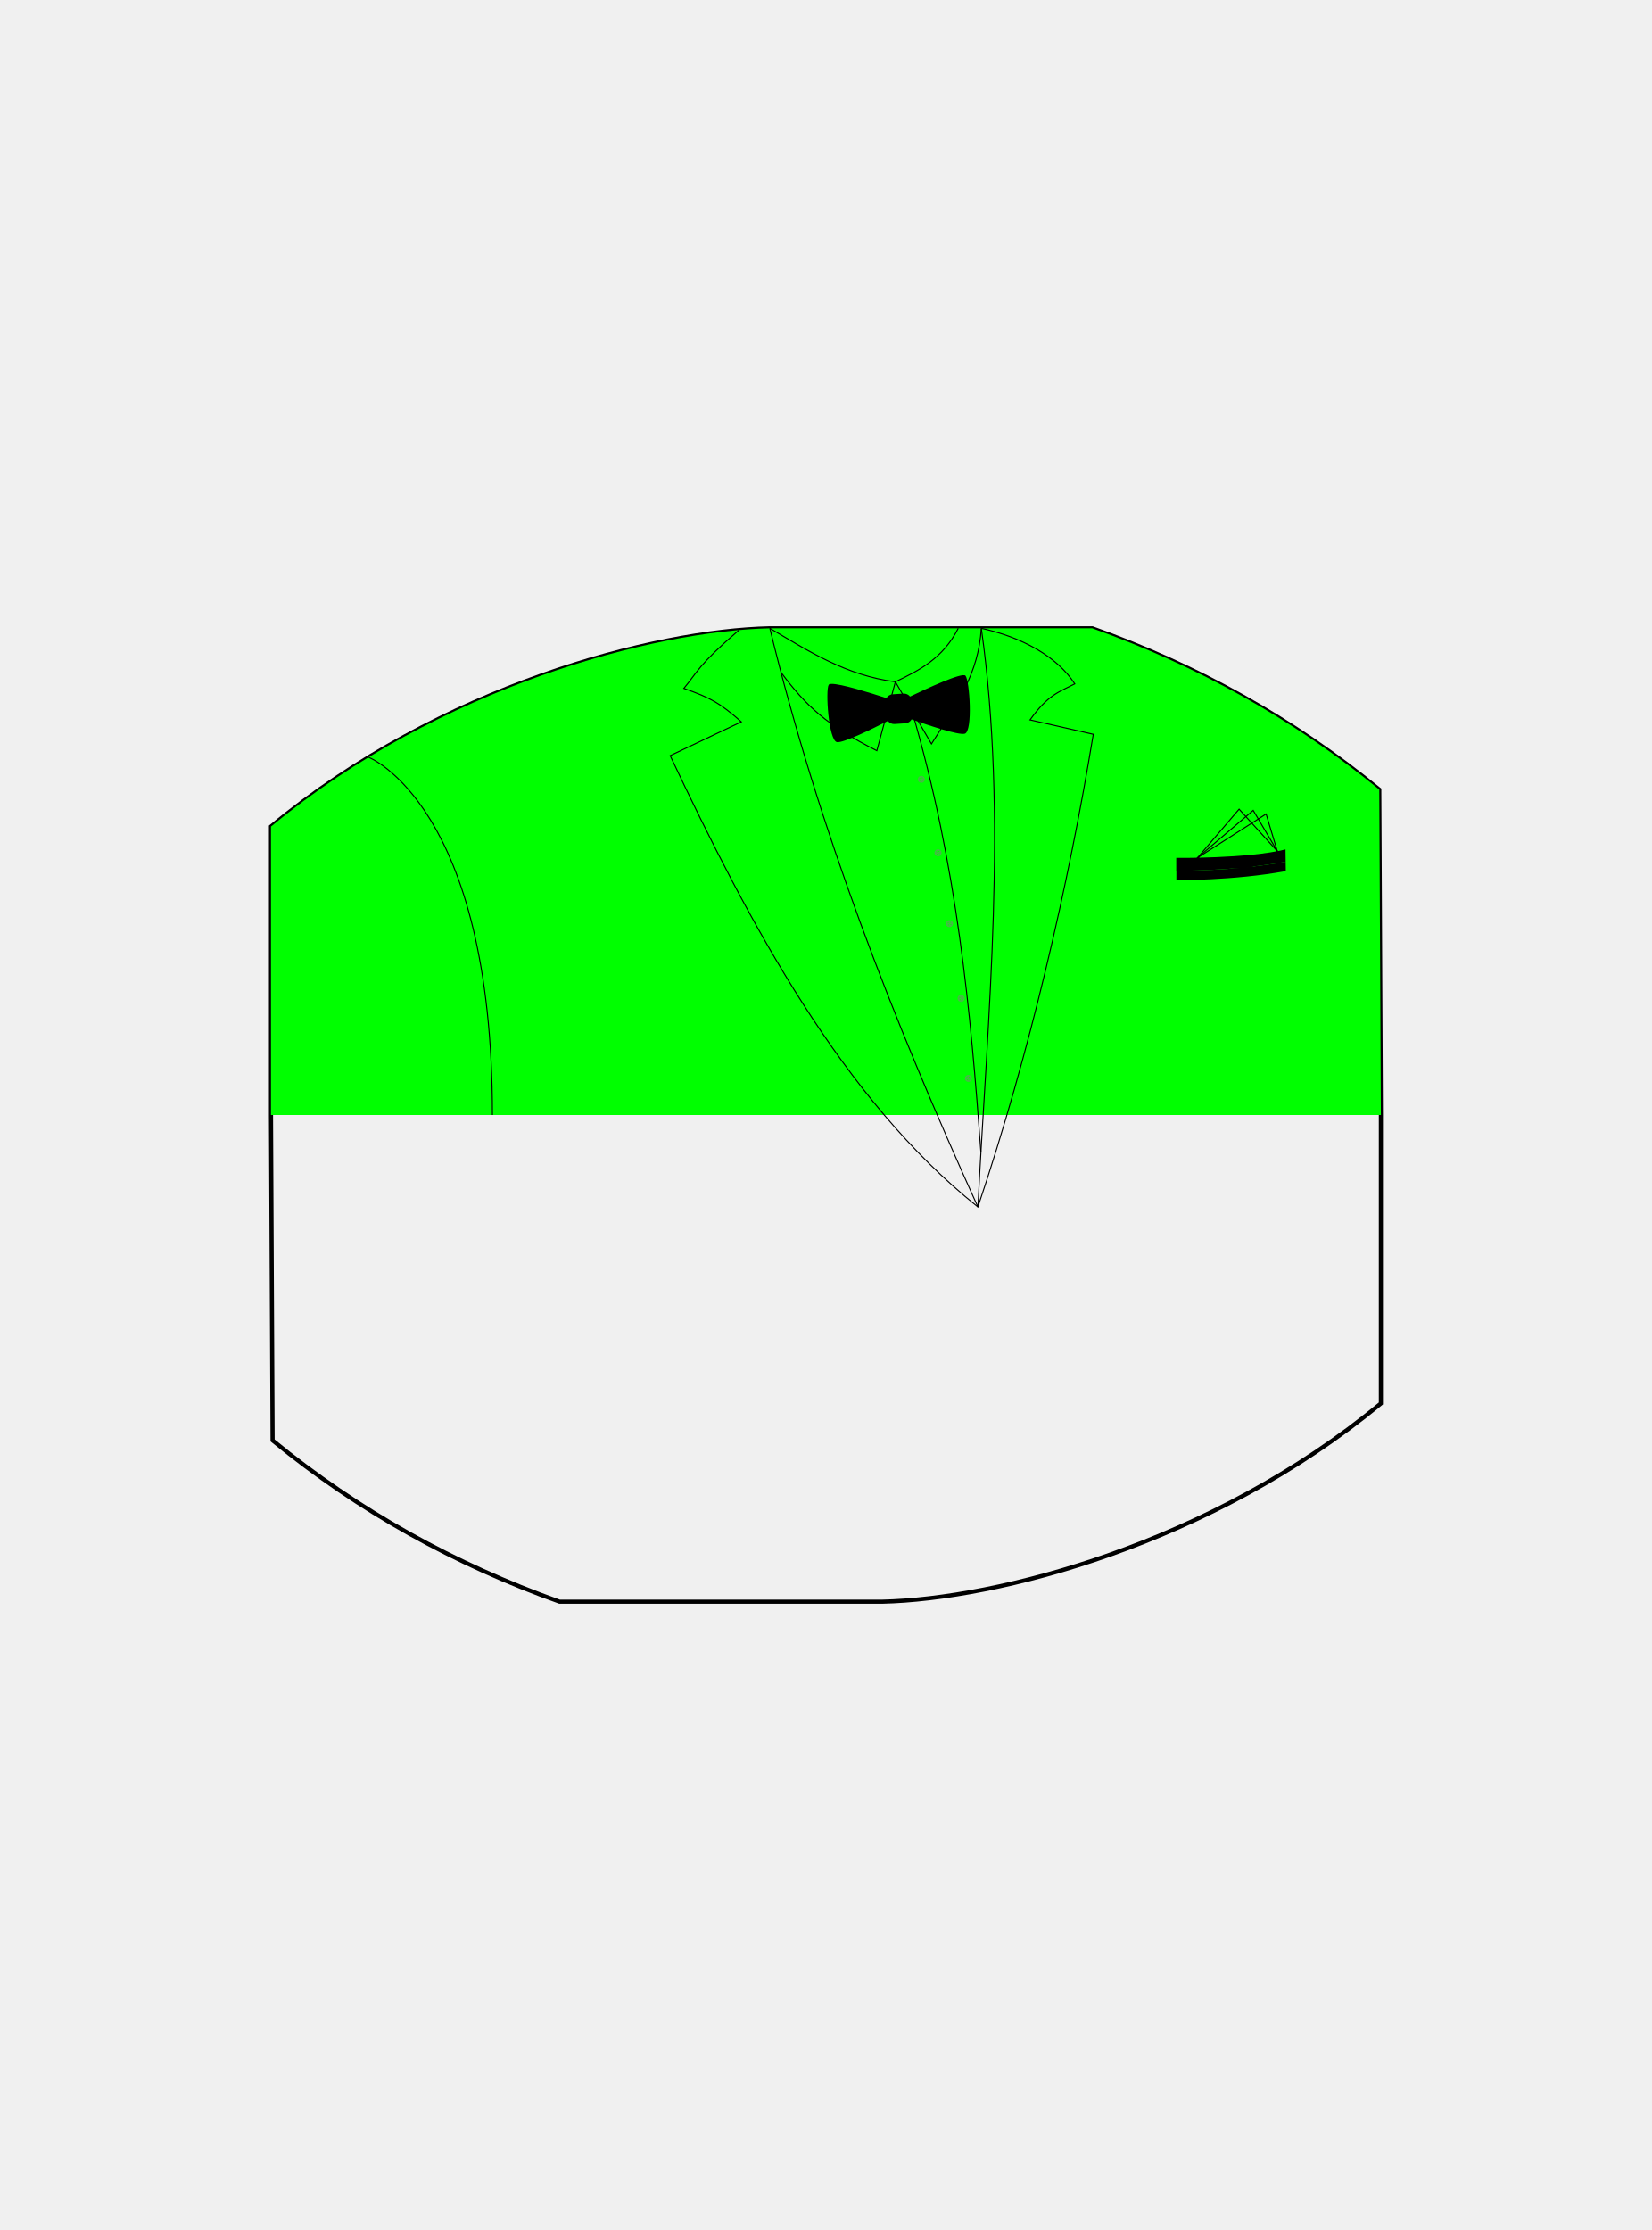
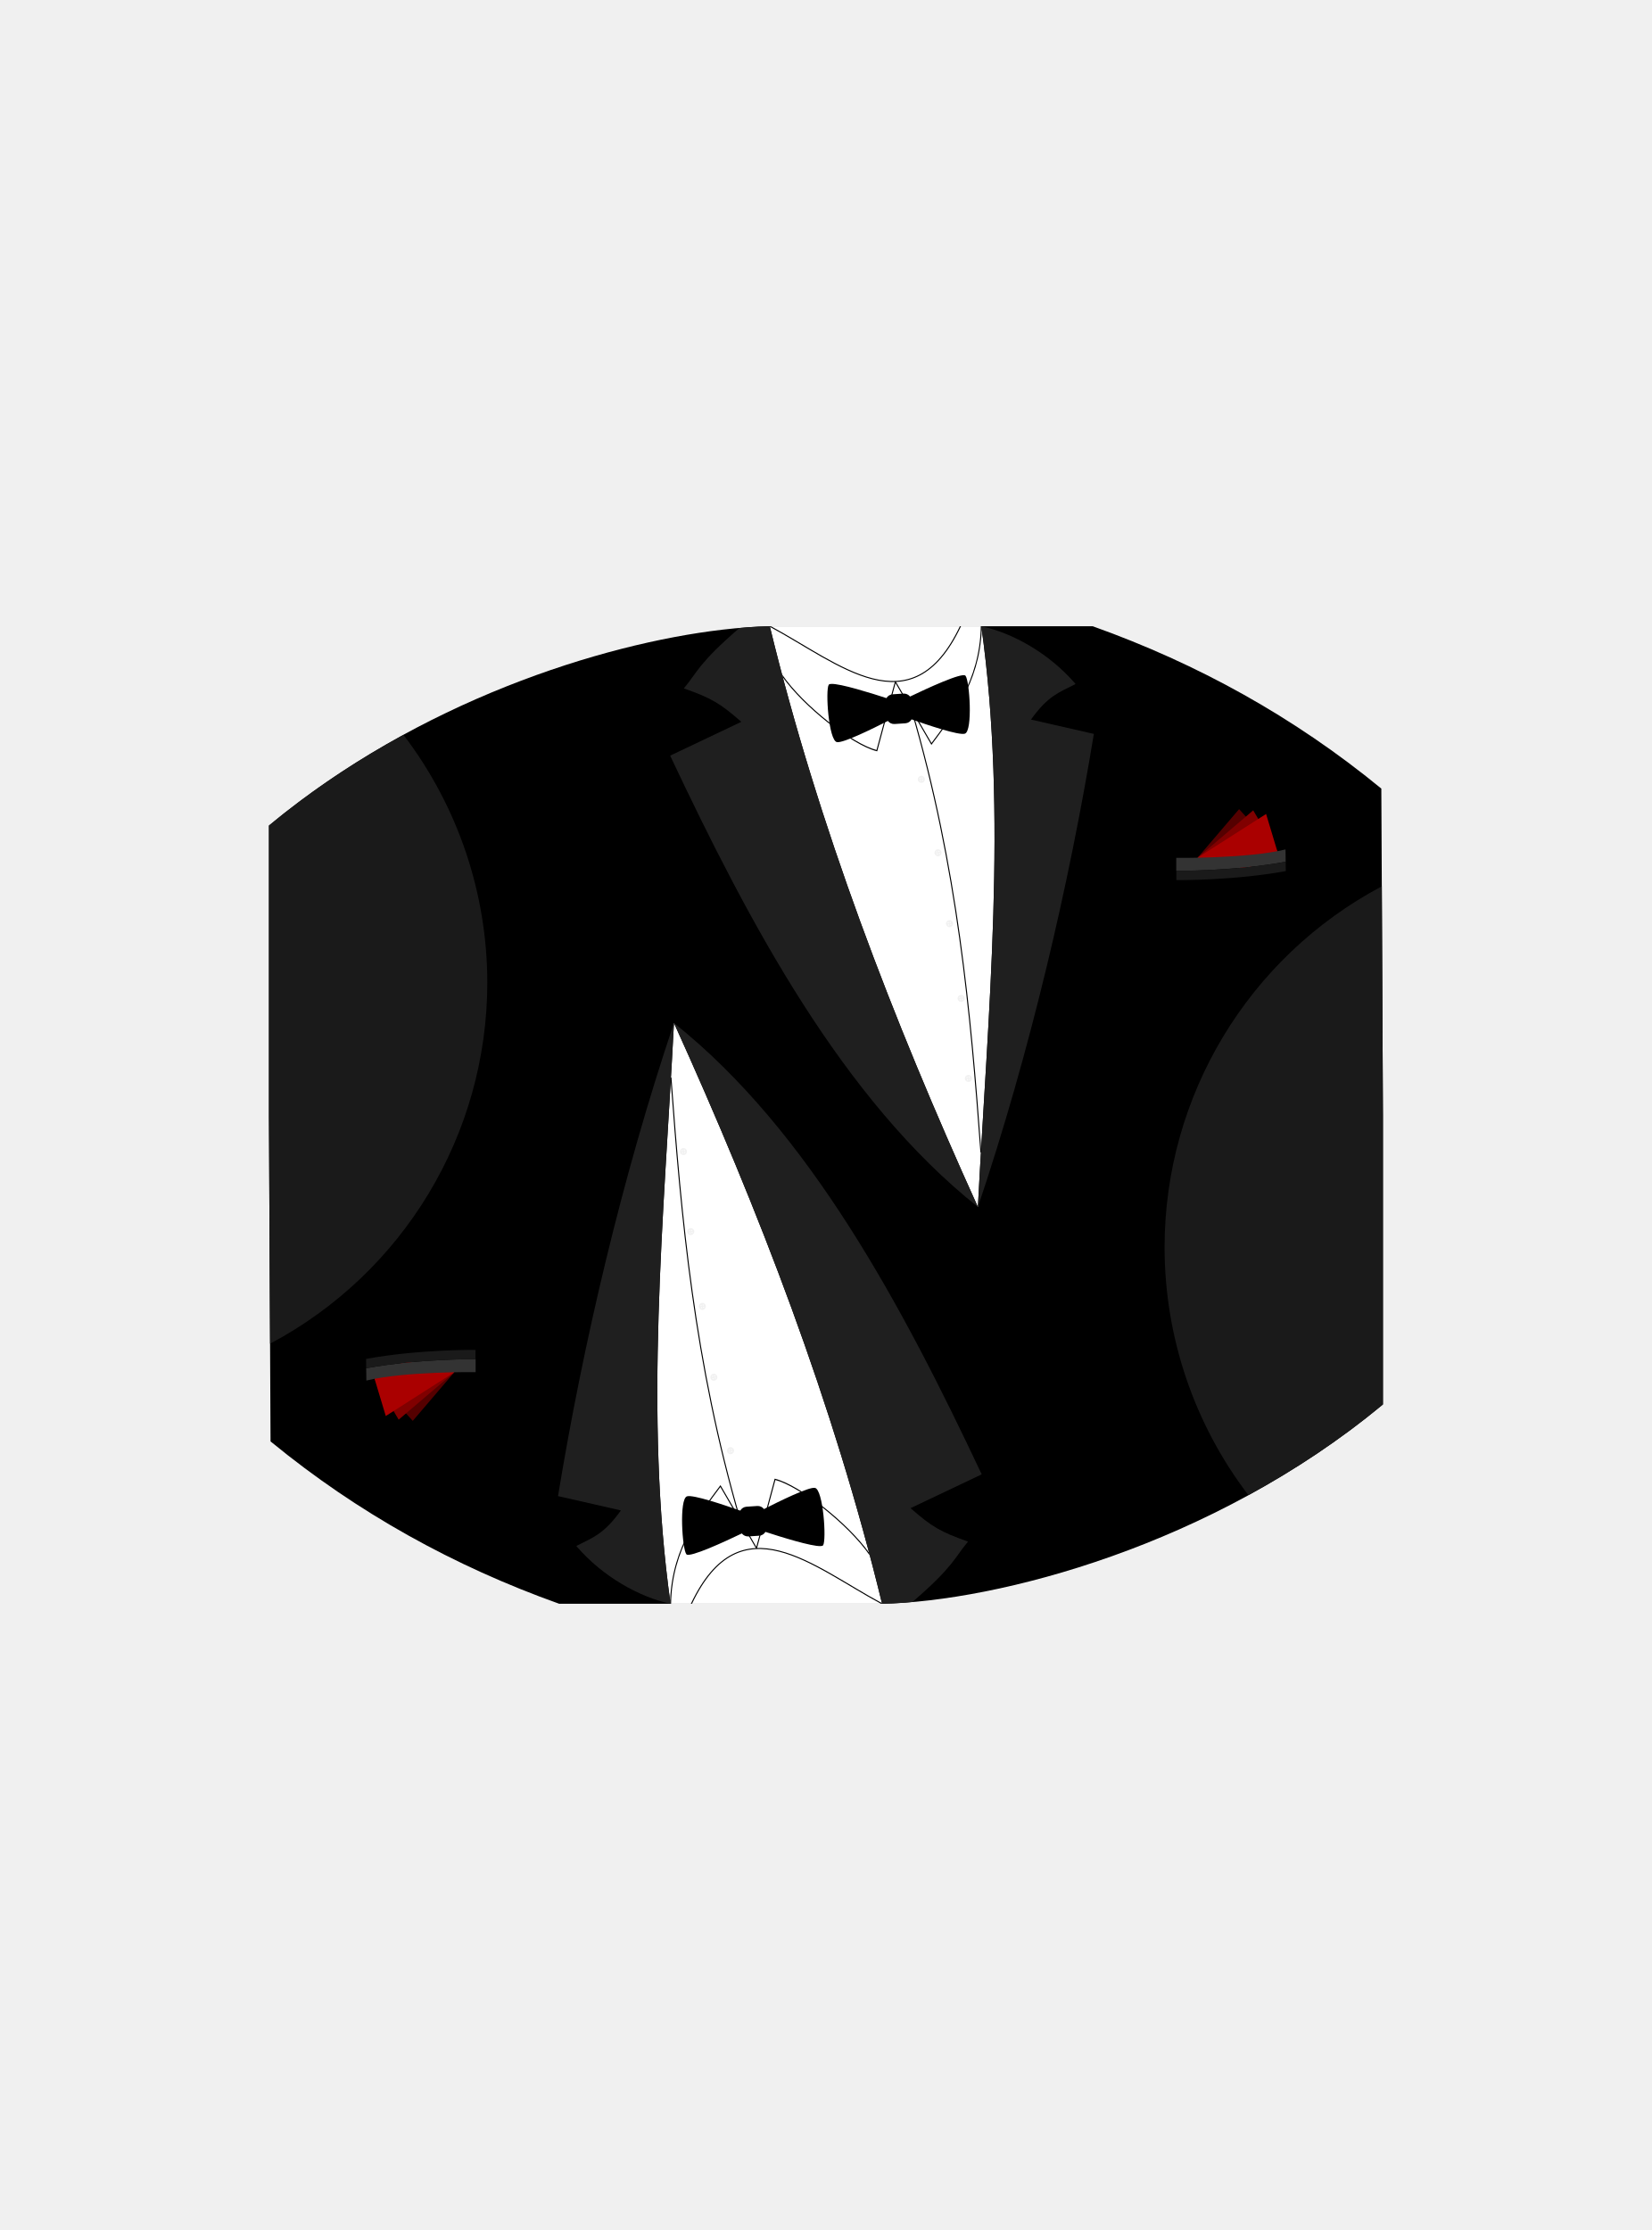
<svg xmlns="http://www.w3.org/2000/svg" width="1600" height="2160" viewBox="0 0 423.333 571.5" version="1.1" id="svg6666">
  <defs id="defs6663" />
-   <g id="layer1">
-     <path id="path5850" style="display:inline;fill:none;stroke:#000000;stroke-width:1.058;stroke-linecap:butt;stroke-linejoin:miter;stroke-opacity:1;stroke-miterlimit:4;stroke-dasharray:none" d="M 197.291,161.016 C 167.913,161.661 112.941,175.78 69.451,211.827 v 73.924 l 0.412,83.4 c 22.132,18.144 46.736,31.756 73.541,41.333 h 82.639 c 29.378,-0.645 84.35,-14.763 127.84,-50.81 v -73.924 l -0.412,-83.4 c -22.132,-18.144 -46.736,-31.757 -73.541,-41.334 z" />
-     <path id="path7716" style="fill:#00ff00;stroke:none;stroke-width:4;stroke-linecap:butt;stroke-linejoin:miter;stroke-opacity:1;stroke-miterlimit:4;stroke-dasharray:none" d="M 745.668 608.566 C 634.634 611.003 426.863 664.364 262.492 800.604 L 262.492 1080 L 1337.508 1080 L 1335.953 764.787 C 1252.305 696.21 1159.314 644.763 1058.004 608.566 L 745.668 608.566 z " transform="scale(0.2645833)" />
-     <path style="fill:none;stroke:#000000;stroke-width:0.265px;stroke-linecap:butt;stroke-linejoin:miter;stroke-opacity:1" d="m 189.397,161.466 c -10.615,9.115 -10.673,10.84 -14.144,14.954 7.038,2.489 9.239,3.766 14.734,8.571 l -18.239,8.662 c 20.305,43.068 44.199,88.038 78.864,115.667 13.287,-39.437 23.21,-82.47 29.566,-121.137 l -16.209,-3.691 c 4.535,-6.337 7.235,-7.067 11.471,-9.24 -4.632,-7.123 -13.681,-11.974 -23.951,-14.236" id="path10356" />
-     <path style="fill:none;stroke:#000000;stroke-width:0.265px;stroke-linecap:butt;stroke-linejoin:miter;stroke-opacity:1" d="m 197.291,161.017 c 12.455,51.312 31.541,100.283 53.32,148.304 2.571,-49.814 7.674,-100.051 0.876,-148.304" id="path11588" />
-     <path style="fill:none;stroke:#000000;stroke-width:0.265px;stroke-linecap:butt;stroke-linejoin:miter;stroke-opacity:1" d="m 200.146,172.303 c 6.414,8.629 11.749,13.591 24.566,20.086 l 4.75,-17.659 9.247,15.924 c 6.711,-10.688 12.012,-17.869 12.778,-29.638" id="path12204" />
-     <path style="fill:none;stroke:#000000;stroke-width:0.265px;stroke-linecap:butt;stroke-linejoin:miter;stroke-opacity:1" d="m 197.291,161.016 c 9.927,5.847 19.586,12.122 32.171,13.714 6.1,-2.929 12.164,-5.939 16.11,-13.714" id="path12239" />
-     <path style="fill:none;stroke:#000000;stroke-width:0.265px;stroke-linecap:butt;stroke-linejoin:miter;stroke-opacity:1" d="m 233.624,181.897 c 11.829,40.451 15.128,77.64 17.762,113.44" id="path12597" />
-     <path id="path12931" style="opacity:0.27;fill:#ff00ff;stroke:none;stroke-width:0.579;stroke-linecap:square;stroke-miterlimit:4;stroke-dasharray:none" d="m 235.94,198.839 a 0.903,0.903 0 0 0 -0.713,1.06 0.903,0.903 0 0 0 1.06,0.713 0.903,0.903 0 0 0 0.713,-1.06 0.903,0.903 0 0 0 -1.06,-0.713 z m -0.193,0.52 a 0.141,0.141 0 0 1 0.165,0.111 0.141,0.141 0 0 1 -0.111,0.166 0.141,0.141 0 0 1 -0.166,-0.112 0.141,0.141 0 0 1 0.111,-0.165 z m 0.568,-0.111 a 0.141,0.141 0 0 1 0.165,0.111 0.141,0.141 0 0 1 -0.111,0.166 0.141,0.141 0 0 1 -0.166,-0.112 0.141,0.141 0 0 1 0.111,-0.165 z m -0.457,0.679 a 0.141,0.141 0 0 1 0.165,0.111 0.141,0.141 0 0 1 -0.111,0.165 0.141,0.141 0 0 1 -0.165,-0.111 0.141,0.141 0 0 1 0.111,-0.165 z m 0.568,-0.111 a 0.141,0.141 0 0 1 0.165,0.111 0.141,0.141 0 0 1 -0.111,0.165 0.141,0.141 0 0 1 -0.165,-0.111 0.141,0.141 0 0 1 0.111,-0.165 z" />
-     <path id="path12935" style="opacity:0.27;fill:#ff00ff;stroke:none;stroke-width:0.579;stroke-linecap:square;stroke-miterlimit:4;stroke-dasharray:none" d="m 240.215,217.656 a 0.903,0.903 0 0 0 -0.713,1.06 0.903,0.903 0 0 0 1.06,0.713 0.903,0.903 0 0 0 0.713,-1.06 0.903,0.903 0 0 0 -1.06,-0.713 z m -0.193,0.52 a 0.141,0.141 0 0 1 0.165,0.111 0.141,0.141 0 0 1 -0.111,0.166 0.141,0.141 0 0 1 -0.166,-0.112 0.141,0.141 0 0 1 0.111,-0.165 z m 0.568,-0.111 a 0.141,0.141 0 0 1 0.165,0.111 0.141,0.141 0 0 1 -0.111,0.166 0.141,0.141 0 0 1 -0.166,-0.112 0.141,0.141 0 0 1 0.111,-0.165 z m -0.457,0.679 a 0.141,0.141 0 0 1 0.165,0.111 0.141,0.141 0 0 1 -0.111,0.165 0.141,0.141 0 0 1 -0.165,-0.111 0.141,0.141 0 0 1 0.111,-0.165 z m 0.568,-0.111 a 0.141,0.141 0 0 1 0.165,0.111 0.141,0.141 0 0 1 -0.111,0.165 0.141,0.141 0 0 1 -0.165,-0.111 0.141,0.141 0 0 1 0.111,-0.165 z" />
-     <path id="path12937" style="opacity:0.27;fill:#ff00ff;stroke:none;stroke-width:0.579;stroke-linecap:square;stroke-miterlimit:4;stroke-dasharray:none" d="m 243.164,235.82 a 0.903,0.903 0 0 0 -0.713,1.06 0.903,0.903 0 0 0 1.06,0.713 0.903,0.903 0 0 0 0.713,-1.06 0.903,0.903 0 0 0 -1.06,-0.713 z m -0.193,0.52 a 0.141,0.141 0 0 1 0.165,0.111 0.141,0.141 0 0 1 -0.111,0.166 0.141,0.141 0 0 1 -0.166,-0.112 0.141,0.141 0 0 1 0.111,-0.165 z m 0.568,-0.111 a 0.141,0.141 0 0 1 0.165,0.111 0.141,0.141 0 0 1 -0.111,0.166 0.141,0.141 0 0 1 -0.166,-0.112 0.141,0.141 0 0 1 0.111,-0.165 z m -0.457,0.679 a 0.141,0.141 0 0 1 0.165,0.111 0.141,0.141 0 0 1 -0.111,0.165 0.141,0.141 0 0 1 -0.165,-0.111 0.141,0.141 0 0 1 0.111,-0.165 z m 0.568,-0.111 a 0.141,0.141 0 0 1 0.165,0.111 0.141,0.141 0 0 1 -0.111,0.165 0.141,0.141 0 0 1 -0.165,-0.111 0.141,0.141 0 0 1 0.111,-0.165 z" />
-     <path id="path12941" style="opacity:0.27;fill:#ff00ff;stroke:none;stroke-width:0.579;stroke-linecap:square;stroke-miterlimit:4;stroke-dasharray:none" d="m 246.135,254.978 a 0.903,0.903 0 0 0 -0.713,1.06 0.903,0.903 0 0 0 1.06,0.713 0.903,0.903 0 0 0 0.713,-1.06 0.903,0.903 0 0 0 -1.06,-0.713 z m -0.193,0.52 a 0.141,0.141 0 0 1 0.165,0.111 0.141,0.141 0 0 1 -0.111,0.166 0.141,0.141 0 0 1 -0.166,-0.112 0.141,0.141 0 0 1 0.111,-0.165 z m 0.568,-0.111 a 0.141,0.141 0 0 1 0.165,0.111 0.141,0.141 0 0 1 -0.111,0.166 0.141,0.141 0 0 1 -0.166,-0.112 0.141,0.141 0 0 1 0.111,-0.165 z m -0.457,0.679 a 0.141,0.141 0 0 1 0.165,0.111 0.141,0.141 0 0 1 -0.111,0.165 0.141,0.141 0 0 1 -0.165,-0.111 0.141,0.141 0 0 1 0.111,-0.165 z m 0.568,-0.111 a 0.141,0.141 0 0 1 0.165,0.111 0.141,0.141 0 0 1 -0.111,0.165 0.141,0.141 0 0 1 -0.165,-0.111 0.141,0.141 0 0 1 0.111,-0.165 z" />
-     <path id="path12943" style="opacity:0.27;fill:#ff00ff;stroke:none;stroke-width:0.579;stroke-linecap:square;stroke-miterlimit:4;stroke-dasharray:none" d="m 248.001,275.489 a 0.903,0.903 0 0 0 -0.713,1.06 0.903,0.903 0 0 0 1.06,0.713 0.903,0.903 0 0 0 0.713,-1.06 0.903,0.903 0 0 0 -1.06,-0.713 z m -0.193,0.52 a 0.141,0.141 0 0 1 0.165,0.111 0.141,0.141 0 0 1 -0.111,0.166 0.141,0.141 0 0 1 -0.166,-0.112 0.141,0.141 0 0 1 0.111,-0.165 z m 0.568,-0.111 a 0.141,0.141 0 0 1 0.165,0.111 0.141,0.141 0 0 1 -0.111,0.166 0.141,0.141 0 0 1 -0.166,-0.112 0.141,0.141 0 0 1 0.111,-0.165 z m -0.457,0.679 a 0.141,0.141 0 0 1 0.165,0.111 0.141,0.141 0 0 1 -0.111,0.165 0.141,0.141 0 0 1 -0.165,-0.111 0.141,0.141 0 0 1 0.111,-0.165 z m 0.568,-0.111 a 0.141,0.141 0 0 1 0.165,0.111 0.141,0.141 0 0 1 -0.111,0.165 0.141,0.141 0 0 1 -0.165,-0.111 0.141,0.141 0 0 1 0.111,-0.165 z" />
-     <path id="path868" style="opacity:1;fill:#000000;stroke:none;stroke-width:0.265px;stroke-linecap:butt;stroke-linejoin:miter;stroke-opacity:1" d="m 213.017,175.271 c -0.327,0.016 -0.545,0.082 -0.629,0.209 -0.894,1.353 -0.036,14.336 2.11,14.712 1.588,0.278 9.191,-3.464 13.043,-5.431 0.392,0.517 1.028,0.832 1.726,0.786 l 2.748,-0.182 c 0.699,-0.046 1.288,-0.442 1.608,-1.007 4.077,1.444 12.106,4.154 13.644,3.669 2.078,-0.655 1.221,-13.639 0.157,-14.862 -0.813,-0.935 -9.936,3.295 -14.205,5.346 -0.393,-0.502 -1.02,-0.806 -1.707,-0.76 l -2.748,0.182 c -0.687,0.045 -1.268,0.429 -1.592,0.978 -3.949,-1.292 -11.818,-3.752 -14.155,-3.64 z" />
-     <path style="fill:none;stroke:#000000;stroke-width:0.265px;stroke-linecap:butt;stroke-linejoin:miter;stroke-opacity:1" d="m 94.456,194.065 c 0,0 31.738,12.278 31.738,91.685" id="path1468" />
-     <path id="path1837" style="fill:#000000;stroke:none;stroke-width:1px;stroke-linecap:butt;stroke-linejoin:miter;stroke-opacity:1" d="M 1245.305 834.699 C 1194.87 844.01 1140.081 843.458 1139.422 843.451 L 1139.422 852.49 C 1139.422 852.49 1194.684 853.106 1245.424 843.738 L 1245.305 834.699 z " transform="scale(0.2645833)" />
-     <path style="fill:#000000;stroke:none;stroke-width:0.265px;stroke-linecap:butt;stroke-linejoin:miter;stroke-opacity:1" d="m 329.487,220.847 c -13.425,2.478 -28.046,2.316 -28.046,2.316 v -3.305 c 0,0 18.186,0.217 28.005,-2.163 z" id="path2351" />
-     <path style="fill:none;stroke:#000000;stroke-width:0.265px;stroke-linecap:butt;stroke-linejoin:miter;stroke-opacity:1" d="m 306.905,219.819 14.26,-12.146 6.178,10.471 c -5.828,5.869 -12.924,4.898 -20.439,1.675 z" id="path2656" />
-     <path style="fill:none;stroke:#000000;stroke-width:0.265px;stroke-linecap:butt;stroke-linejoin:miter;stroke-opacity:1" d="m 306.905,219.819 10.646,-12.456 9.793,10.781 c -5.828,5.869 -12.924,4.898 -20.439,1.675 z" id="path2829" />
-     <path style="fill:none;stroke:#000000;stroke-width:0.265px;stroke-linecap:butt;stroke-linejoin:miter;stroke-opacity:1" d="m 306.905,219.819 17.565,-11.217 2.874,9.542 c -5.828,5.869 -12.924,4.898 -20.439,1.675 z" id="path3067" />
+   <g id="layer1" style="opacity:1">
+     <g id="g11333">
+       <path id="path5850" style="color:#000000;fill:#000000;stroke-width:3.78;-inkscape-stroke:none" d="M 745.621 606.562 C 738.645 606.716 731.294 607.068 723.6 607.627 C 723.599 607.627 723.598 607.627 723.598 607.627 C 715.903 608.186 707.866 608.952 699.521 609.934 C 699.521 609.934 699.52 609.934 699.52 609.934 C 582.682 623.672 405.425 679.532 261.215 799.061 L 260.492 799.666 L 260.492 1080.008 L 262.049 1396.166 L 262.707 1396.697 L 262.779 1396.758 L 262.781 1396.758 C 273.224 1405.319 283.813 1413.612 294.545 1421.645 C 294.62 1421.701 294.695 1421.756 294.77 1421.812 C 305.491 1429.832 316.355 1437.591 327.361 1445.09 C 327.373 1445.098 327.383 1445.106 327.395 1445.113 C 327.409 1445.123 327.423 1445.133 327.438 1445.143 C 338.48 1452.665 349.664 1459.928 360.988 1466.934 C 360.989 1466.934 360.99 1466.933 360.99 1466.934 C 372.329 1473.948 383.807 1480.707 395.424 1487.211 C 395.424 1487.211 395.425 1487.211 395.426 1487.211 C 406.997 1493.689 418.706 1499.914 430.549 1505.893 C 430.645 1505.941 430.742 1505.989 430.838 1506.037 C 442.681 1512.011 454.658 1517.739 466.77 1523.221 C 478.908 1528.715 491.182 1533.962 503.586 1538.969 C 503.608 1538.978 503.63 1538.989 503.652 1538.998 C 503.653 1538.998 503.654 1538.998 503.654 1538.998 C 503.676 1539.007 503.697 1539.015 503.719 1539.023 C 516.125 1544.029 528.661 1548.794 541.328 1553.32 L 541.654 1553.438 L 854.357 1553.438 L 854.379 1553.438 C 854.38 1553.438 854.38 1553.438 854.381 1553.438 C 854.383 1553.438 854.385 1553.438 854.387 1553.438 C 861.358 1553.284 868.705 1552.932 876.395 1552.373 C 876.402 1552.372 876.41 1552.372 876.418 1552.371 C 884.048 1551.816 892.018 1551.056 900.287 1550.086 C 900.421 1550.07 900.555 1550.053 900.689 1550.037 C 908.963 1549.061 917.536 1547.878 926.381 1546.473 C 926.402 1546.469 926.423 1546.466 926.443 1546.463 C 935.285 1545.057 944.398 1543.43 953.744 1541.58 C 953.904 1541.549 954.063 1541.516 954.223 1541.484 C 963.509 1539.64 973.028 1537.572 982.746 1535.273 C 982.914 1535.234 983.08 1535.194 983.248 1535.154 C 992.908 1532.864 1002.766 1530.343 1012.787 1527.59 C 1013.089 1527.507 1013.389 1527.425 1013.691 1527.342 C 1023.731 1524.572 1033.931 1521.57 1044.266 1518.322 C 1044.438 1518.268 1044.611 1518.215 1044.783 1518.16 C 1055.149 1514.896 1065.649 1511.385 1076.248 1507.625 C 1076.5 1507.536 1076.752 1507.447 1077.004 1507.357 C 1087.559 1503.603 1098.211 1499.6 1108.932 1495.34 C 1109.217 1495.226 1109.501 1495.112 1109.787 1494.998 C 1120.471 1490.74 1131.22 1486.225 1142.004 1481.449 C 1142.337 1481.302 1142.669 1481.156 1143.002 1481.008 C 1153.73 1476.242 1164.491 1471.214 1175.254 1465.922 C 1175.66 1465.722 1176.066 1465.523 1176.473 1465.322 C 1187.218 1460.019 1197.964 1454.448 1208.682 1448.605 C 1209.054 1448.402 1209.426 1448.2 1209.799 1447.996 C 1220.546 1442.117 1231.261 1435.962 1241.916 1429.525 C 1242.253 1429.322 1242.589 1429.12 1242.926 1428.916 C 1253.61 1422.442 1264.231 1415.683 1274.758 1408.633 C 1275.058 1408.432 1275.358 1408.231 1275.658 1408.029 C 1286.185 1400.959 1296.613 1393.596 1306.918 1385.936 C 1307.232 1385.703 1307.544 1385.47 1307.857 1385.236 C 1318.182 1377.537 1328.381 1369.539 1338.418 1361.23 C 1338.539 1361.13 1338.666 1361.04 1338.787 1360.939 L 1339.51 1360.334 L 1339.51 1079.992 L 1337.953 763.834 L 1337.295 763.303 L 1337.223 763.242 C 1337.222 763.242 1337.221 763.243 1337.221 763.242 C 1337.192 763.219 1337.163 763.197 1337.135 763.174 C 1326.712 754.631 1316.142 746.352 1305.432 738.336 C 1305.403 738.315 1305.376 738.291 1305.348 738.27 C 1305.347 738.269 1305.346 738.27 1305.346 738.27 C 1305.318 738.249 1305.291 738.229 1305.264 738.209 C 1294.548 730.193 1283.689 722.439 1272.689 714.943 C 1272.662 714.924 1272.635 714.904 1272.607 714.885 C 1272.607 714.884 1272.606 714.885 1272.605 714.885 C 1272.579 714.867 1272.552 714.85 1272.525 714.832 C 1261.495 707.319 1250.325 700.064 1239.014 693.066 C 1239.013 693.066 1239.013 693.065 1239.012 693.064 C 1227.698 686.065 1216.245 679.324 1204.654 672.834 C 1204.629 672.82 1204.604 672.803 1204.578 672.789 C 1204.578 672.789 1204.577 672.789 1204.576 672.789 C 1204.552 672.775 1204.527 672.762 1204.502 672.748 C 1192.934 666.273 1181.229 660.048 1169.389 654.072 C 1169.364 654.06 1169.339 654.046 1169.314 654.033 C 1169.314 654.033 1169.313 654.033 1169.312 654.033 C 1169.289 654.021 1169.264 654.01 1169.24 653.998 C 1145.481 642.011 1121.178 631.022 1096.35 621.002 C 1096.349 621.002 1096.348 621 1096.348 621 C 1083.92 615.985 1071.363 611.213 1058.674 606.68 L 1058.35 606.562 L 745.645 606.562 L 745.621 606.562 z " transform="scale(0.2645833)" />
+       <path style="fill:#550000;stroke:none;stroke-width:0.265px;stroke-linecap:butt;stroke-linejoin:miter;stroke-opacity:1" d="m 306.905,219.819 10.646,-12.456 9.793,10.781 c -5.828,5.869 -12.924,4.898 -20.439,1.675 z" id="path2829" />
+       <path id="path6715" style="fill:#ffffff;stroke:none;stroke-width:1px;stroke-linecap:butt;stroke-linejoin:miter;stroke-opacity:1" d="M 745.621 606.562 C 792.691 800.476 864.862 987.549 947.166 1169.027 L 947.191 1169.068 C 956.908 980.782 976.181 788.849 950.502 606.562 L 745.645 606.562 L 745.621 606.562 z " transform="scale(0.2645833)" />
+       <path style="fill:none;stroke:#000000;stroke-width:0.265px;stroke-linecap:butt;stroke-linejoin:miter;stroke-opacity:1" d="m 233.624,181.897 c 11.829,40.451 15.128,77.64 17.762,113.44" id="path12597" />
+       <path id="path12931" style="opacity:0.27;fill:#cccccc;stroke:none;stroke-width:0.579;stroke-linecap:square;stroke-miterlimit:4;stroke-dasharray:none" d="m 235.94,198.839 a 0.903,0.903 0 0 0 -0.713,1.06 0.903,0.903 0 0 0 1.06,0.713 0.903,0.903 0 0 0 0.713,-1.06 0.903,0.903 0 0 0 -1.06,-0.713 z m -0.193,0.52 a 0.141,0.141 0 0 1 0.165,0.111 0.141,0.141 0 0 1 -0.111,0.166 0.141,0.141 0 0 1 -0.166,-0.112 0.141,0.141 0 0 1 0.111,-0.165 z m 0.568,-0.111 a 0.141,0.141 0 0 1 0.165,0.111 0.141,0.141 0 0 1 -0.111,0.166 0.141,0.141 0 0 1 -0.166,-0.112 0.141,0.141 0 0 1 0.111,-0.165 z m -0.457,0.679 a 0.141,0.141 0 0 1 0.165,0.111 0.141,0.141 0 0 1 -0.111,0.165 0.141,0.141 0 0 1 -0.165,-0.111 0.141,0.141 0 0 1 0.111,-0.165 z m 0.568,-0.111 a 0.141,0.141 0 0 1 0.165,0.111 0.141,0.141 0 0 1 -0.111,0.165 0.141,0.141 0 0 1 -0.165,-0.111 0.141,0.141 0 0 1 0.111,-0.165 z" />
+       <path id="path12935" style="opacity:0.27;fill:#cccccc;stroke:none;stroke-width:0.579;stroke-linecap:square;stroke-miterlimit:4;stroke-dasharray:none" d="m 240.215,217.656 a 0.903,0.903 0 0 0 -0.713,1.06 0.903,0.903 0 0 0 1.06,0.713 0.903,0.903 0 0 0 0.713,-1.06 0.903,0.903 0 0 0 -1.06,-0.713 z m -0.193,0.52 a 0.141,0.141 0 0 1 0.165,0.111 0.141,0.141 0 0 1 -0.111,0.166 0.141,0.141 0 0 1 -0.166,-0.112 0.141,0.141 0 0 1 0.111,-0.165 z m 0.568,-0.111 a 0.141,0.141 0 0 1 0.165,0.111 0.141,0.141 0 0 1 -0.111,0.166 0.141,0.141 0 0 1 -0.166,-0.112 0.141,0.141 0 0 1 0.111,-0.165 z m -0.457,0.679 a 0.141,0.141 0 0 1 0.165,0.111 0.141,0.141 0 0 1 -0.111,0.165 0.141,0.141 0 0 1 -0.165,-0.111 0.141,0.141 0 0 1 0.111,-0.165 z m 0.568,-0.111 a 0.141,0.141 0 0 1 0.165,0.111 0.141,0.141 0 0 1 -0.111,0.165 0.141,0.141 0 0 1 -0.165,-0.111 0.141,0.141 0 0 1 0.111,-0.165 z" />
+       <path id="path12937" style="opacity:0.27;fill:#cccccc;stroke:none;stroke-width:0.579;stroke-linecap:square;stroke-miterlimit:4;stroke-dasharray:none" d="m 243.164,235.82 a 0.903,0.903 0 0 0 -0.713,1.06 0.903,0.903 0 0 0 1.06,0.713 0.903,0.903 0 0 0 0.713,-1.06 0.903,0.903 0 0 0 -1.06,-0.713 z m -0.193,0.52 a 0.141,0.141 0 0 1 0.165,0.111 0.141,0.141 0 0 1 -0.111,0.166 0.141,0.141 0 0 1 -0.166,-0.112 0.141,0.141 0 0 1 0.111,-0.165 z m 0.568,-0.111 a 0.141,0.141 0 0 1 0.165,0.111 0.141,0.141 0 0 1 -0.111,0.166 0.141,0.141 0 0 1 -0.166,-0.112 0.141,0.141 0 0 1 0.111,-0.165 z m -0.457,0.679 a 0.141,0.141 0 0 1 0.165,0.111 0.141,0.141 0 0 1 -0.111,0.165 0.141,0.141 0 0 1 -0.165,-0.111 0.141,0.141 0 0 1 0.111,-0.165 z m 0.568,-0.111 a 0.141,0.141 0 0 1 0.165,0.111 0.141,0.141 0 0 1 -0.111,0.165 0.141,0.141 0 0 1 -0.165,-0.111 0.141,0.141 0 0 1 0.111,-0.165 z" />
+       <path id="path12941" style="opacity:0.27;fill:#cccccc;stroke:none;stroke-width:0.579;stroke-linecap:square;stroke-miterlimit:4;stroke-dasharray:none" d="m 246.135,254.978 a 0.903,0.903 0 0 0 -0.713,1.06 0.903,0.903 0 0 0 1.06,0.713 0.903,0.903 0 0 0 0.713,-1.06 0.903,0.903 0 0 0 -1.06,-0.713 z m -0.193,0.52 a 0.141,0.141 0 0 1 0.165,0.111 0.141,0.141 0 0 1 -0.111,0.166 0.141,0.141 0 0 1 -0.166,-0.112 0.141,0.141 0 0 1 0.111,-0.165 z m 0.568,-0.111 a 0.141,0.141 0 0 1 0.165,0.111 0.141,0.141 0 0 1 -0.111,0.166 0.141,0.141 0 0 1 -0.166,-0.112 0.141,0.141 0 0 1 0.111,-0.165 z m -0.457,0.679 a 0.141,0.141 0 0 1 0.165,0.111 0.141,0.141 0 0 1 -0.111,0.165 0.141,0.141 0 0 1 -0.165,-0.111 0.141,0.141 0 0 1 0.111,-0.165 z m 0.568,-0.111 a 0.141,0.141 0 0 1 0.165,0.111 0.141,0.141 0 0 1 -0.111,0.165 0.141,0.141 0 0 1 -0.165,-0.111 0.141,0.141 0 0 1 0.111,-0.165 z" />
+       <path id="path12943" style="opacity:0.27;fill:#cccccc;stroke:none;stroke-width:0.579;stroke-linecap:square;stroke-miterlimit:4;stroke-dasharray:none" d="m 248.001,275.489 a 0.903,0.903 0 0 0 -0.713,1.06 0.903,0.903 0 0 0 1.06,0.713 0.903,0.903 0 0 0 0.713,-1.06 0.903,0.903 0 0 0 -1.06,-0.713 z m -0.193,0.52 a 0.141,0.141 0 0 1 0.165,0.111 0.141,0.141 0 0 1 -0.111,0.166 0.141,0.141 0 0 1 -0.166,-0.112 0.141,0.141 0 0 1 0.111,-0.165 z m 0.568,-0.111 a 0.141,0.141 0 0 1 0.165,0.111 0.141,0.141 0 0 1 -0.111,0.166 0.141,0.141 0 0 1 -0.166,-0.112 0.141,0.141 0 0 1 0.111,-0.165 z m -0.457,0.679 a 0.141,0.141 0 0 1 0.165,0.111 0.141,0.141 0 0 1 -0.111,0.165 0.141,0.141 0 0 1 -0.165,-0.111 0.141,0.141 0 0 1 0.111,-0.165 z m 0.568,-0.111 a 0.141,0.141 0 0 1 0.165,0.111 0.141,0.141 0 0 1 -0.111,0.165 0.141,0.141 0 0 1 -0.165,-0.111 0.141,0.141 0 0 1 0.111,-0.165 z" />
+       <path id="path868" style="opacity:1;fill:#000000;stroke:none;stroke-width:0.265px;stroke-linecap:butt;stroke-linejoin:miter;stroke-opacity:1" d="m 213.017,175.271 c -0.327,0.016 -0.545,0.082 -0.629,0.209 -0.894,1.353 -0.036,14.336 2.11,14.712 1.588,0.278 9.191,-3.464 13.043,-5.431 0.392,0.517 1.028,0.832 1.726,0.786 l 2.748,-0.182 c 0.699,-0.046 1.288,-0.442 1.608,-1.007 4.077,1.444 12.106,4.154 13.644,3.669 2.078,-0.655 1.221,-13.639 0.157,-14.862 -0.813,-0.935 -9.936,3.295 -14.205,5.346 -0.393,-0.502 -1.02,-0.806 -1.707,-0.76 l -2.748,0.182 c -0.687,0.045 -1.268,0.429 -1.592,0.978 -3.949,-1.292 -11.818,-3.752 -14.155,-3.64 z" />
+       <path style="fill:#800000;stroke:none;stroke-width:0.265px;stroke-linecap:butt;stroke-linejoin:miter;stroke-opacity:1" d="m 306.905,219.819 14.26,-12.146 6.178,10.471 c -5.828,5.869 -12.924,4.898 -20.439,1.675 z" id="path2656" />
+       <path style="fill:#aa0000;stroke:none;stroke-width:0.265px;stroke-linecap:butt;stroke-linejoin:miter;stroke-opacity:1" d="m 306.905,219.819 17.565,-11.217 2.874,9.542 c -5.828,5.869 -12.924,4.898 -20.439,1.675 z" id="path3067" />
+       <path id="path927" style="fill:#1f1f1f;stroke:none;stroke-width:1px;stroke-linecap:butt;stroke-linejoin:miter;stroke-opacity:1;fill-opacity:1" d="M 745.621 606.562 C 738.645 606.716 731.294 607.068 723.6 607.627 C 723.6 607.627 723.598 607.627 723.598 607.627 C 721.233 607.799 718.627 608.125 716.199 608.336 C 676.235 642.673 675.475 651.257 662.371 666.787 C 688.972 676.195 697.291 681.021 718.059 699.18 L 649.123 731.92 C 725.868 894.695 816.175 1064.661 947.191 1169.084 C 864.877 987.588 792.696 800.496 745.621 606.562 z " transform="scale(0.2645833)" />
+       <path style="color:#000000;fill:#1f1f1f;-inkscape-stroke:none;fill-opacity:1" d="m 251.487,160.486 v 0 c 6.795,48.231 1.695,99.015 -0.876,148.834 0.004,0.002 -0.032,-0.009 0.004,0.002 v 0 c 13.29,-39.446 23.335,-82.444 29.691,-121.117 l 0.021,-0.123 -16.123,-3.672 c 4.437,-6.138 7.093,-6.885 11.293,-9.041 l 0.131,-0.066 -0.08,-0.123 c -6.764,-7.82 -16.08,-12.969 -24.062,-14.694 z" id="path1181" />
+       <path style="fill:#333333;stroke:none;stroke-width:0.265px;stroke-linecap:butt;stroke-linejoin:miter;stroke-opacity:1" d="m 329.487,220.847 c -13.425,2.478 -28.046,2.316 -28.046,2.316 v -3.305 c 0,0 18.186,0.217 28.005,-2.163 z" id="path2351" />
+       <path id="path1837" style="fill:#1a1a1a;stroke:none;stroke-width:1px;stroke-linecap:butt;stroke-linejoin:miter;stroke-opacity:1" d="M 1245.305 834.699 C 1194.87 844.01 1140.081 843.458 1139.422 843.451 L 1139.422 852.49 C 1139.422 852.49 1194.684 853.106 1245.424 843.738 L 1245.305 834.699 z " transform="scale(0.2645833)" />
+       <path id="path8122" style="opacity:1;fill:#1a1a1a;stroke:none;stroke-width:4;stroke-linecap:square" d="M 390.818 711.828 C 346.378 736.094 302.437 764.893 261.215 799.061 L 260.492 799.666 L 260.492 1080.008 L 261.582 1301.508 A 396 396 0 0 0 472 952 A 396 396 0 0 0 390.818 711.828 z " transform="scale(0.2645833)" />
+       <path id="path9783" style="color:#000000;fill:#000000;stroke-width:3.78;stroke-linecap:square;-inkscape-stroke:none" d="M 745.621 606.562 C 745.675 606.783 745.734 607.002 745.787 607.223 C 778.886 624.957 813.035 649.885 844.975 657.984 C 861.009 662.05 876.519 661.852 890.986 654.309 C 905.454 646.765 918.842 631.91 930.746 606.777 L 930.848 606.562 L 929.734 606.562 C 917.915 631.439 904.703 646.032 890.529 653.422 C 876.315 660.834 861.097 661.036 845.219 657.01 C 813.722 649.023 779.738 624.33 746.68 606.562 L 745.645 606.562 L 745.621 606.562 z " transform="scale(0.2645833)" />
+       <path id="path9785" style="color:#000000;fill:#000000;stroke-width:3.78;stroke-linecap:square;-inkscape-stroke:none" d="m 950.004,606.562 c -0.912,53.889 -29.213,87.966 -47.746,113.113 l -34.604,-59.601 c -0.771,-0.189 0,0 -0.771,-0.189 l -17.914,66.565 c -11.587,-3.013 -29.354,-13.755 -46.793,-27.6 -17.402,-13.815 -34.427,-30.611 -44.631,-45.531 0.251,0.947 0.51,1.891 0.762,2.838 10.413,14.463 26.652,30.306 43.24,43.475 17.689,14.043 35.726,25.035 47.637,27.992 l 0.479,0.119 17.77,-66.055 34.73,59.809 0.451,-0.619 c 18.118,-24.65 46.311,-58.3 48.295,-111.07 -0.149,-1.079 -0.254,-2.168 -0.406,-3.246 z" transform="scale(0.2645833)" />
+     </g>
+     <path style="fill:#550000;stroke:none;stroke-width:0.265px;stroke-linecap:butt;stroke-linejoin:miter;stroke-opacity:1" d="m 116.429,351.681 -10.646,12.456 -9.793,-10.781 c 5.828,-5.869 12.924,-4.898 20.439,-1.675 z" id="path11361" />
+     <path id="path11363" style="fill:#ffffff;stroke:none;stroke-width:0.265px;stroke-linecap:butt;stroke-linejoin:miter;stroke-opacity:1" d="M 226.055,411.013 C 213.601,359.707 194.506,310.211 172.73,262.195 l -0.007,-0.011 c -2.571,49.817 -7.67,100.6 -0.876,148.83 h 54.202 z" />
+     <path style="fill:none;stroke:#000000;stroke-width:0.265px;stroke-linecap:butt;stroke-linejoin:miter;stroke-opacity:1" d="M 189.71,389.603 C 177.88,349.151 174.582,311.963 171.947,276.162" id="path11365" />
+     <path id="path11367" style="opacity:0.27;fill:#cccccc;stroke:none;stroke-width:0.579;stroke-linecap:square;stroke-miterlimit:4;stroke-dasharray:none" d="m 187.394,372.661 a -0.903,-0.903 0 0 0 0.713,-1.06 -0.903,-0.903 0 0 0 -1.06,-0.713 -0.903,-0.903 0 0 0 -0.713,1.06 -0.903,-0.903 0 0 0 1.06,0.713 z m 0.193,-0.52 a -0.141,-0.141 0 0 1 -0.165,-0.111 -0.141,-0.141 0 0 1 0.111,-0.166 -0.141,-0.141 0 0 1 0.166,0.112 -0.141,-0.141 0 0 1 -0.111,0.165 z m -0.568,0.111 a -0.141,-0.141 0 0 1 -0.165,-0.111 -0.141,-0.141 0 0 1 0.111,-0.166 -0.141,-0.141 0 0 1 0.166,0.112 -0.141,-0.141 0 0 1 -0.111,0.165 z m 0.457,-0.679 a -0.141,-0.141 0 0 1 -0.165,-0.111 -0.141,-0.141 0 0 1 0.111,-0.165 -0.141,-0.141 0 0 1 0.165,0.111 -0.141,-0.141 0 0 1 -0.111,0.165 z m -0.568,0.111 a -0.141,-0.141 0 0 1 -0.165,-0.111 -0.141,-0.141 0 0 1 0.111,-0.165 -0.141,-0.141 0 0 1 0.165,0.111 -0.141,-0.141 0 0 1 -0.111,0.165 z" />
+     <path id="path11369" style="opacity:0.27;fill:#cccccc;stroke:none;stroke-width:0.579;stroke-linecap:square;stroke-miterlimit:4;stroke-dasharray:none" d="m 183.119,353.844 a -0.903,-0.903 0 0 0 0.713,-1.06 -0.903,-0.903 0 0 0 -1.06,-0.713 -0.903,-0.903 0 0 0 -0.713,1.06 -0.903,-0.903 0 0 0 1.06,0.713 z m 0.193,-0.52 a -0.141,-0.141 0 0 1 -0.165,-0.111 -0.141,-0.141 0 0 1 0.111,-0.166 -0.141,-0.141 0 0 1 0.166,0.112 -0.141,-0.141 0 0 1 -0.111,0.165 z m -0.568,0.111 a -0.141,-0.141 0 0 1 -0.165,-0.111 -0.141,-0.141 0 0 1 0.111,-0.166 -0.141,-0.141 0 0 1 0.166,0.112 -0.141,-0.141 0 0 1 -0.111,0.165 z m 0.457,-0.679 a -0.141,-0.141 0 0 1 -0.165,-0.111 -0.141,-0.141 0 0 1 0.111,-0.165 -0.141,-0.141 0 0 1 0.165,0.111 -0.141,-0.141 0 0 1 -0.111,0.165 z m -0.568,0.111 a -0.141,-0.141 0 0 1 -0.165,-0.111 -0.141,-0.141 0 0 1 0.111,-0.165 -0.141,-0.141 0 0 1 0.165,0.111 -0.141,-0.141 0 0 1 -0.111,0.165 z" />
+     <path id="path11371" style="opacity:0.27;fill:#cccccc;stroke:none;stroke-width:0.579;stroke-linecap:square;stroke-miterlimit:4;stroke-dasharray:none" d="m 180.17,335.68 a -0.903,-0.903 0 0 0 0.713,-1.06 -0.903,-0.903 0 0 0 -1.06,-0.713 -0.903,-0.903 0 0 0 -0.713,1.06 -0.903,-0.903 0 0 0 1.06,0.713 z m 0.193,-0.52 a -0.141,-0.141 0 0 1 -0.165,-0.111 -0.141,-0.141 0 0 1 0.111,-0.166 -0.141,-0.141 0 0 1 0.166,0.112 -0.141,-0.141 0 0 1 -0.111,0.165 z m -0.568,0.111 a -0.141,-0.141 0 0 1 -0.165,-0.111 -0.141,-0.141 0 0 1 0.111,-0.166 -0.141,-0.141 0 0 1 0.166,0.112 -0.141,-0.141 0 0 1 -0.111,0.165 z m 0.457,-0.679 a -0.141,-0.141 0 0 1 -0.165,-0.111 -0.141,-0.141 0 0 1 0.111,-0.165 -0.141,-0.141 0 0 1 0.165,0.111 -0.141,-0.141 0 0 1 -0.111,0.165 z m -0.568,0.111 a -0.141,-0.141 0 0 1 -0.165,-0.111 -0.141,-0.141 0 0 1 0.111,-0.165 -0.141,-0.141 0 0 1 0.165,0.111 -0.141,-0.141 0 0 1 -0.111,0.165 z" />
+     <path id="path11373" style="opacity:0.27;fill:#cccccc;stroke:none;stroke-width:0.579;stroke-linecap:square;stroke-miterlimit:4;stroke-dasharray:none" d="m 177.199,316.522 a -0.903,-0.903 0 0 0 0.713,-1.06 -0.903,-0.903 0 0 0 -1.06,-0.713 -0.903,-0.903 0 0 0 -0.713,1.06 -0.903,-0.903 0 0 0 1.06,0.713 z m 0.193,-0.52 a -0.141,-0.141 0 0 1 -0.165,-0.111 -0.141,-0.141 0 0 1 0.111,-0.166 -0.141,-0.141 0 0 1 0.166,0.112 -0.141,-0.141 0 0 1 -0.111,0.165 z m -0.568,0.111 a -0.141,-0.141 0 0 1 -0.165,-0.111 -0.141,-0.141 0 0 1 0.111,-0.166 -0.141,-0.141 0 0 1 0.166,0.112 -0.141,-0.141 0 0 1 -0.111,0.165 z m 0.457,-0.679 a -0.141,-0.141 0 0 1 -0.165,-0.111 -0.141,-0.141 0 0 1 0.111,-0.165 -0.141,-0.141 0 0 1 0.165,0.111 -0.141,-0.141 0 0 1 -0.111,0.165 z m -0.568,0.111 a -0.141,-0.141 0 0 1 -0.165,-0.111 -0.141,-0.141 0 0 1 0.111,-0.165 -0.141,-0.141 0 0 1 0.165,0.111 -0.141,-0.141 0 0 1 -0.111,0.165 z" />
+     <path id="path11375" style="opacity:0.27;fill:#cccccc;stroke:none;stroke-width:0.579;stroke-linecap:square;stroke-miterlimit:4;stroke-dasharray:none" d="m 175.333,296.01 a -0.903,-0.903 0 0 0 0.713,-1.06 -0.903,-0.903 0 0 0 -1.06,-0.713 -0.903,-0.903 0 0 0 -0.713,1.06 -0.903,-0.903 0 0 0 1.06,0.713 z m 0.193,-0.52 a -0.141,-0.141 0 0 1 -0.165,-0.111 -0.141,-0.141 0 0 1 0.111,-0.166 -0.141,-0.141 0 0 1 0.166,0.112 -0.141,-0.141 0 0 1 -0.111,0.165 z m -0.568,0.111 a -0.141,-0.141 0 0 1 -0.165,-0.111 -0.141,-0.141 0 0 1 0.111,-0.166 -0.141,-0.141 0 0 1 0.166,0.112 -0.141,-0.141 0 0 1 -0.111,0.165 z m 0.457,-0.679 a -0.141,-0.141 0 0 1 -0.165,-0.111 -0.141,-0.141 0 0 1 0.111,-0.165 -0.141,-0.141 0 0 1 0.165,0.111 -0.141,-0.141 0 0 1 -0.111,0.165 z m -0.568,0.111 a -0.141,-0.141 0 0 1 -0.165,-0.111 -0.141,-0.141 0 0 1 0.111,-0.165 -0.141,-0.141 0 0 1 0.165,0.111 -0.141,-0.141 0 0 1 -0.111,0.165 z" />
+     <path id="path11377" style="fill:#000000;stroke:none;stroke-width:0.265px;stroke-linecap:butt;stroke-linejoin:miter;stroke-opacity:1" d="m 210.317,396.229 c 0.327,-0.016 0.545,-0.082 0.629,-0.209 0.894,-1.353 0.036,-14.336 -2.11,-14.712 -1.588,-0.278 -9.191,3.464 -13.043,5.431 -0.392,-0.517 -1.028,-0.832 -1.726,-0.786 l -2.748,0.182 c -0.699,0.046 -1.288,0.442 -1.608,1.007 -4.077,-1.444 -12.106,-4.154 -13.644,-3.669 -2.078,0.655 -1.221,13.639 -0.157,14.862 0.813,0.935 9.936,-3.295 14.205,-5.346 0.393,0.502 1.02,0.806 1.707,0.76 l 2.748,-0.182 c 0.687,-0.045 1.268,-0.429 1.592,-0.978 3.949,1.292 11.818,3.752 14.155,3.64 z" />
+     <path style="fill:#800000;stroke:none;stroke-width:0.265px;stroke-linecap:butt;stroke-linejoin:miter;stroke-opacity:1" d="m 116.429,351.681 -14.26,12.146 -6.178,-10.471 c 5.828,-5.869 12.924,-4.898 20.439,-1.675 z" id="path11379" />
+     <path style="fill:#aa0000;stroke:none;stroke-width:0.265px;stroke-linecap:butt;stroke-linejoin:miter;stroke-opacity:1" d="M 116.429,351.681 98.865,362.897 95.991,353.356 c 5.828,-5.869 12.924,-4.898 20.439,-1.675 z" id="path11381" />
+     <path id="path11383" style="fill:#1f1f1f;fill-opacity:1;stroke:none;stroke-width:0.265px;stroke-linecap:butt;stroke-linejoin:miter;stroke-opacity:1" d="m 226.055,411.013 c 1.846,-0.041 3.791,-0.134 5.827,-0.282 0,0 5.2e-4,0 5.2e-4,0 0.626,-0.045 1.315,-0.132 1.958,-0.188 10.574,-9.085 10.775,-11.356 14.242,-15.465 -7.038,-2.489 -9.239,-3.766 -14.734,-8.571 l 18.239,-8.663 c -20.305,-43.068 -44.199,-88.038 -78.864,-115.666 21.779,48.021 40.877,97.522 53.332,148.834 z" />
+     <path style="color:#000000;fill:#1f1f1f;fill-opacity:1;-inkscape-stroke:none" d="m 171.847,411.013 v 0 c -6.795,-48.231 -1.695,-99.015 0.876,-148.834 -0.004,-0.002 0.032,0.009 -0.004,-0.002 v 0 c -13.29,39.446 -23.335,82.444 -29.691,121.117 l -0.021,0.123 16.123,3.672 c -4.437,6.138 -7.093,6.885 -11.293,9.041 l -0.131,0.066 0.08,0.123 c 6.764,7.82 16.08,12.969 24.062,14.694 z" id="path11385" />
+     <path style="fill:#333333;stroke:none;stroke-width:0.265px;stroke-linecap:butt;stroke-linejoin:miter;stroke-opacity:1" d="m 93.847,350.652 c 13.425,-2.478 28.046,-2.316 28.046,-2.316 v 3.305 c 0,0 -18.186,-0.217 -28.005,2.163 z" id="path11387" />
+     <path id="path11389" style="fill:#1a1a1a;stroke:none;stroke-width:0.265px;stroke-linecap:butt;stroke-linejoin:miter;stroke-opacity:1" d="m 93.847,350.652 c 13.344,-2.464 27.84,-2.317 28.015,-2.316 V 345.945 c 0,0 -14.621,-0.163 -28.046,2.316 z" />
+     <path id="path11391" style="fill:#1a1a1a;stroke:none;stroke-width:1.058;stroke-linecap:square" d="m 319.93,383.162 c 11.758,-6.42 23.384,-14.04 34.291,-23.08 l 0.191,-0.16 v -74.174 l -0.288,-58.605 a 104.775,104.775 0 0 0 -55.673,92.474 104.775,104.775 0 0 0 21.479,63.545 z" />
+     <path id="path11393" style="color:#000000;fill:#000000;stroke-width:1;stroke-linecap:square;-inkscape-stroke:none" d="m 226.055,411.013 c -0.014,-0.058 -0.03,-0.116 -0.044,-0.175 -8.757,-4.692 -17.793,-11.288 -26.243,-13.431 -4.242,-1.076 -8.346,-1.023 -12.174,0.973 -3.828,1.996 -7.37,5.926 -10.52,12.576 l -0.027,0.057 h 0.295 c 3.127,-6.582 6.623,-10.443 10.373,-12.398 3.761,-1.961 7.787,-2.015 11.988,-0.949 8.334,2.113 17.325,8.647 26.072,13.348 h 0.274 z" />
+     <path id="path11395" style="color:#000000;fill:#000000;stroke-width:1;stroke-linecap:square;-inkscape-stroke:none" d="m 171.979,411.013 c 0.241,-14.258 7.729,-23.274 12.633,-29.928 l 9.156,15.769 c 0.204,0.05 0,0 0.204,0.05 l 4.74,-17.612 c 3.066,0.797 7.766,3.639 12.381,7.302 4.604,3.655 9.109,8.099 11.809,12.047 -0.066,-0.251 -0.135,-0.5 -0.202,-0.751 -2.755,-3.827 -7.052,-8.018 -11.441,-11.503 -4.68,-3.715 -9.452,-6.624 -12.604,-7.406 l -0.127,-0.032 -4.702,17.477 -9.189,-15.824 -0.119,0.164 c -4.794,6.522 -12.253,15.425 -12.778,29.387 0.039,0.286 0.067,0.574 0.107,0.859 z" />
  </g>
</svg>
